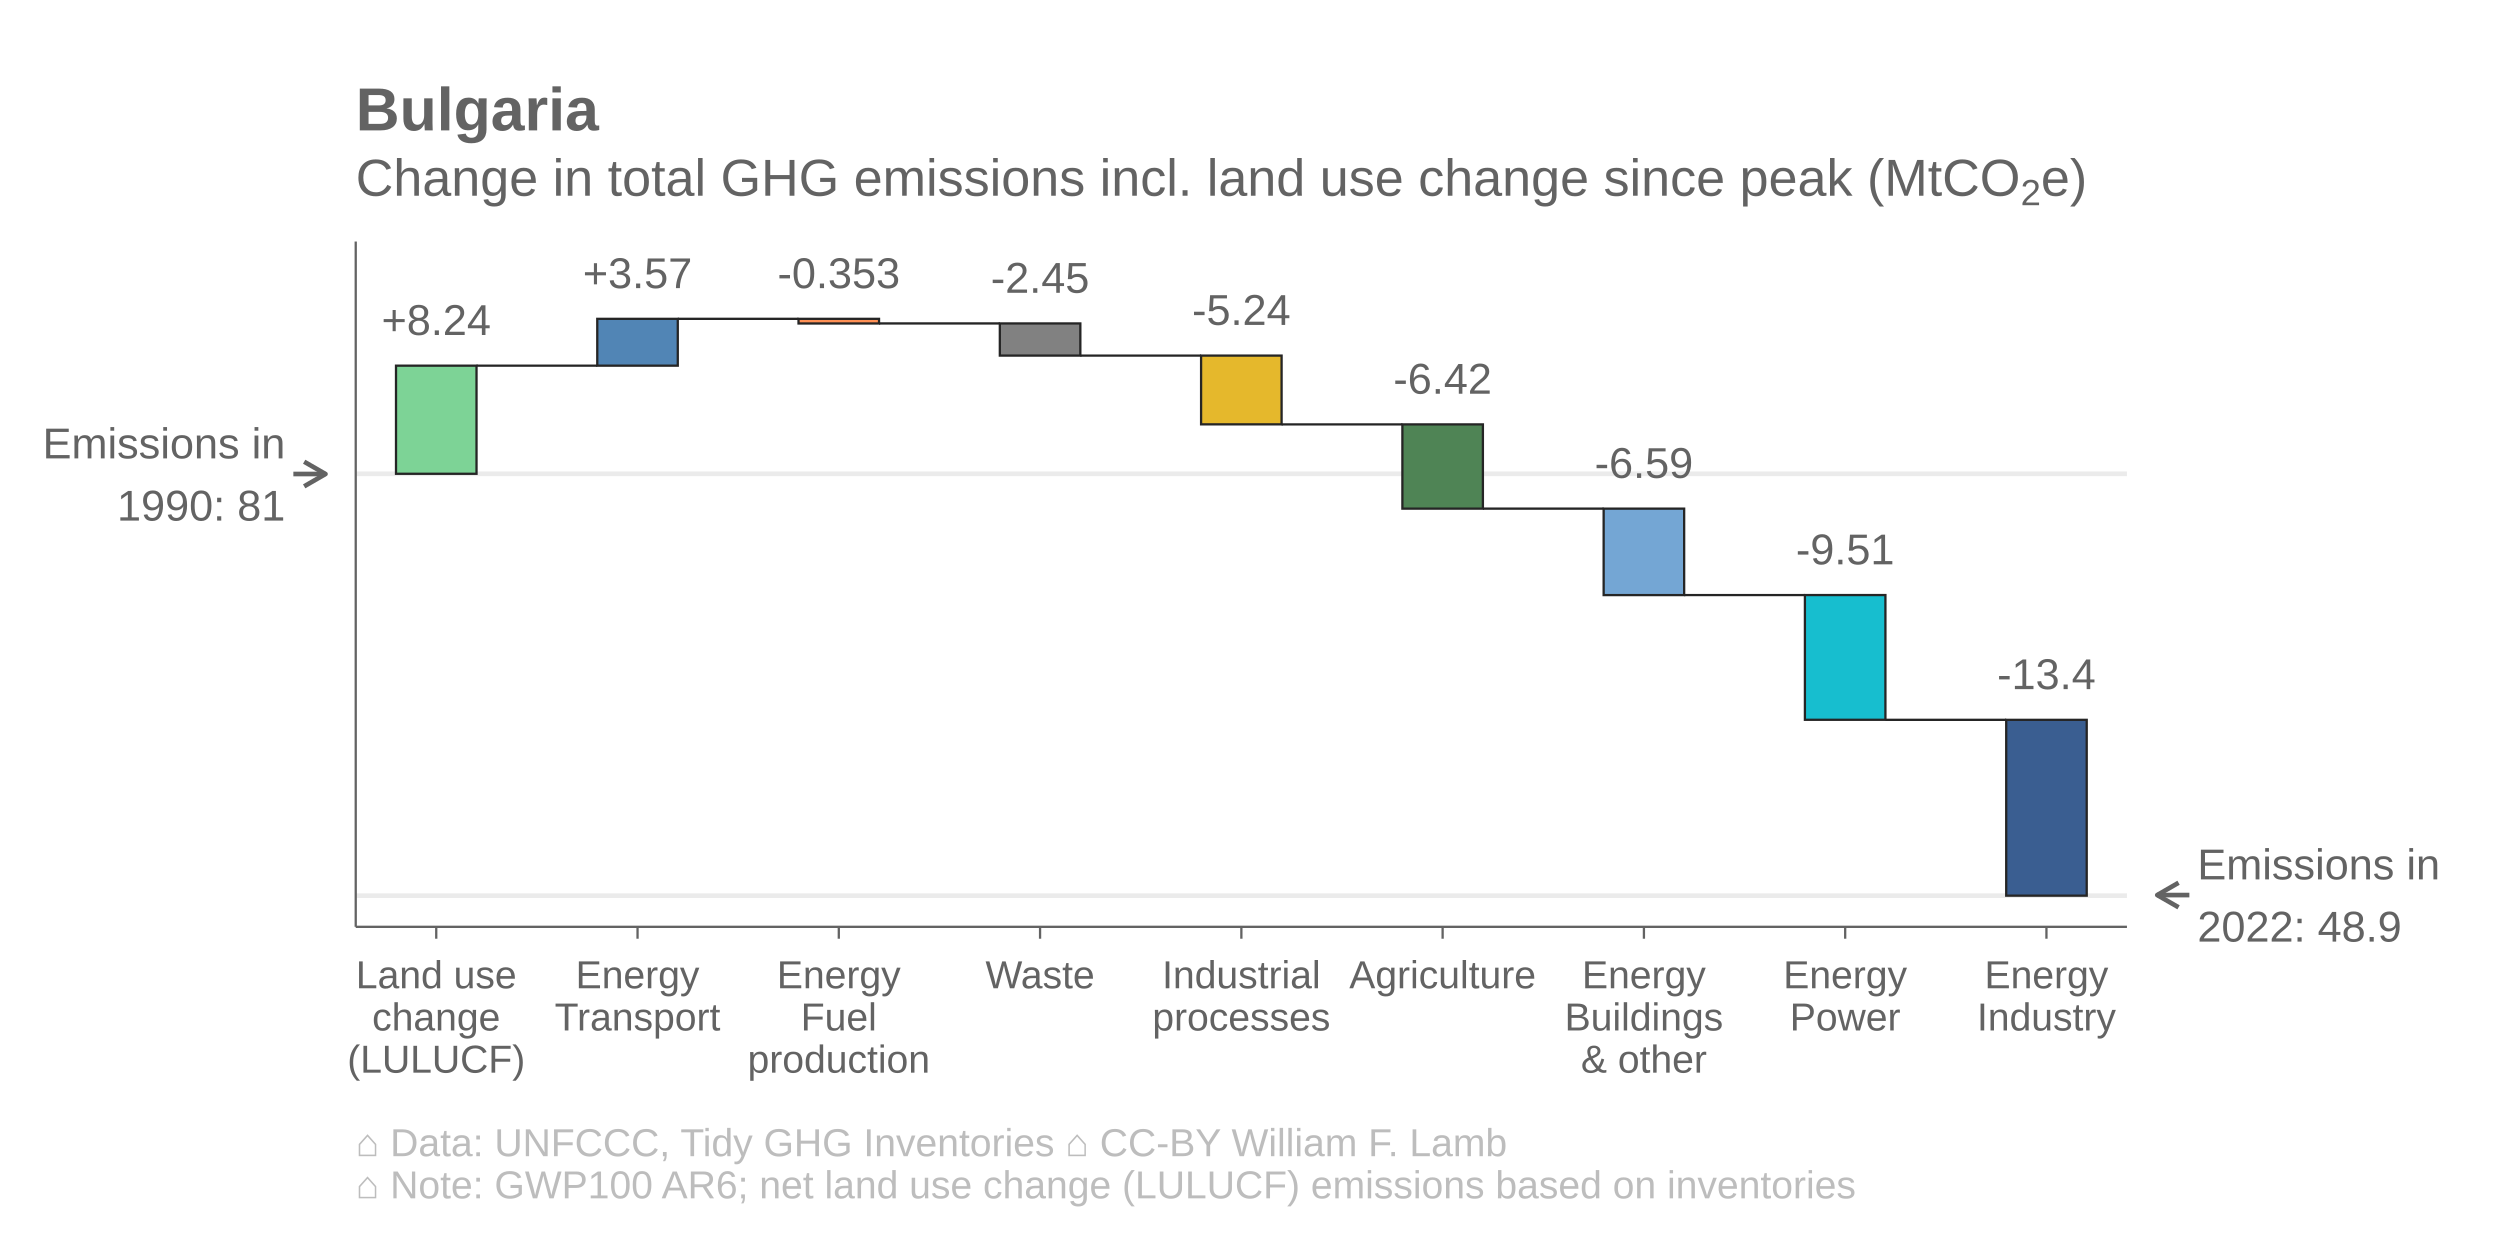
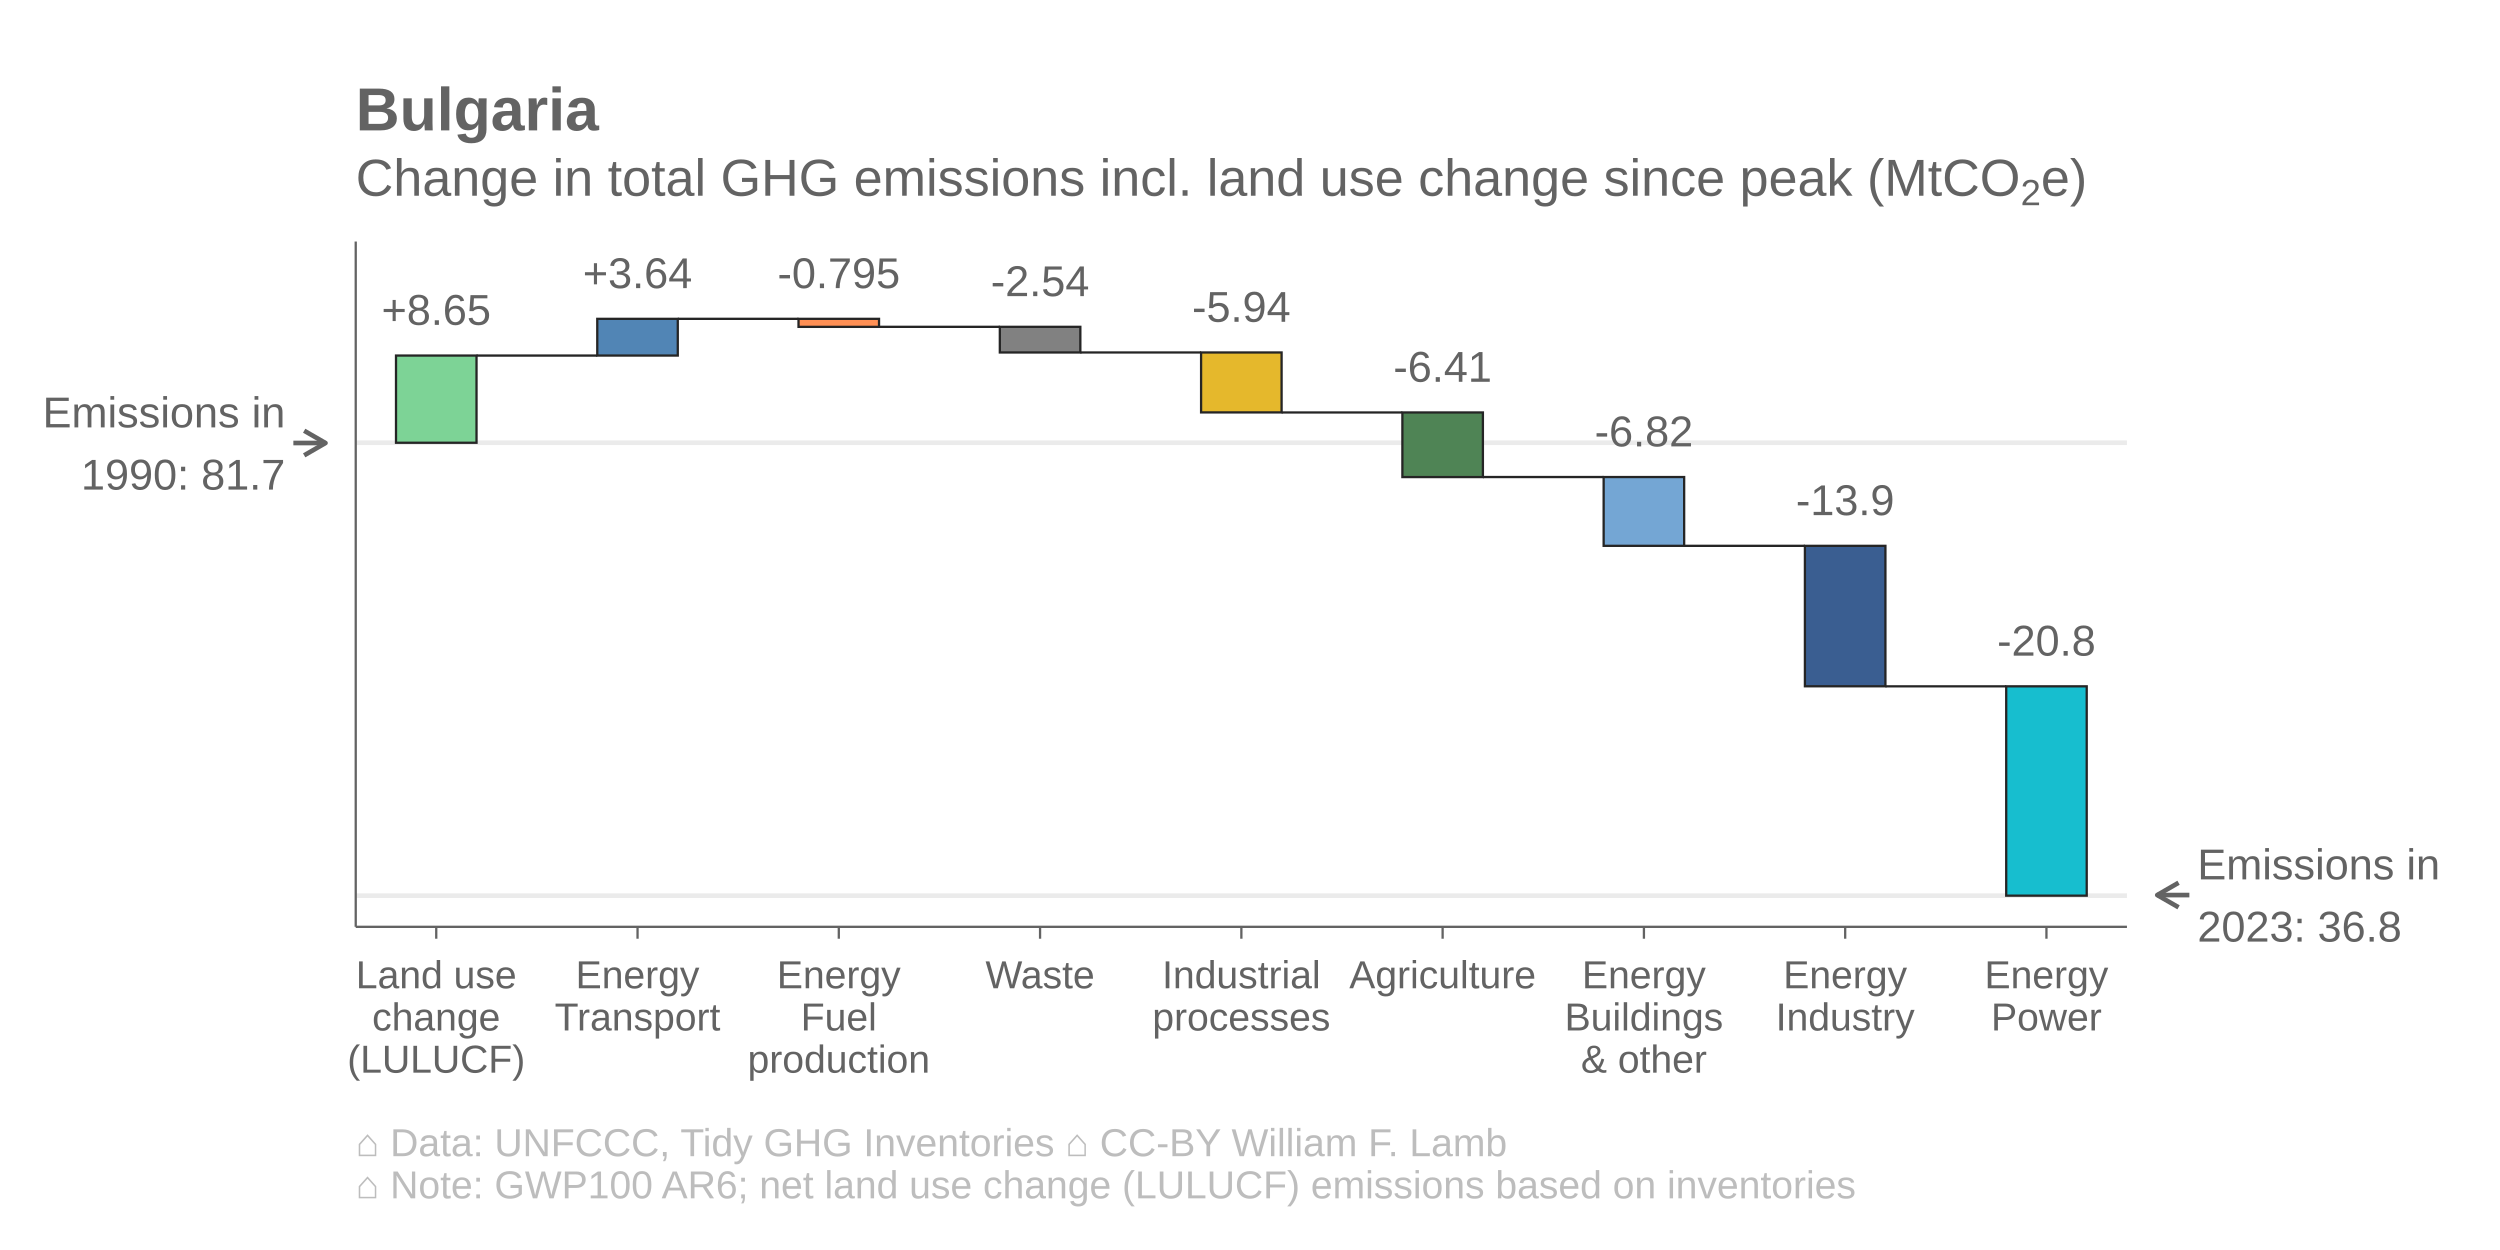
<svg xmlns="http://www.w3.org/2000/svg" class="svglite" width="576.00pt" height="288.00pt" viewBox="0 0 576.00 288.00">
  <defs>
    <style type="text/css">
    .svglite line, .svglite polyline, .svglite polygon, .svglite path, .svglite rect, .svglite circle {
      fill: none;
      stroke: #000000;
      stroke-linecap: round;
      stroke-linejoin: round;
      stroke-miterlimit: 10.00;
    }
    .svglite text {
      white-space: pre;
    }
  </style>
  </defs>
  <rect width="100%" height="100%" style="stroke: none; fill: #FFFFFF;" />
  <defs>
    <clipPath id="cpMC4wMHw1NzYuMDB8MC4wMHwyODguMDA=">
      <rect x="0.00" y="0.00" width="576.00" height="288.00" />
    </clipPath>
  </defs>
  <g clip-path="url(#cpMC4wMHw1NzYuMDB8MC4wMHwyODguMDA=)">
    <rect x="0" y="0.00" width="576.00" height="288.00" style="stroke-width: 1.07; stroke: #FFFFFF; fill: #FFFFFF;" />
  </g>
  <defs>
    <clipPath id="cpLTEuMjV8NS40OHw1LjQ4fDI4Mi41Mg==">
      <rect x="-1.25" y="5.48" width="6.73" height="277.04" />
    </clipPath>
  </defs>
  <g clip-path="url(#cpLTEuMjV8NS40OHw1LjQ4fDI4Mi41Mg==)">
    <rect x="-1.25" y="5.48" width="6.73" height="277.04" style="stroke-width: 1.07; stroke: #FFFFFF; fill: #FFFFFF;" />
  </g>
  <g clip-path="url(#cpMC4wMHw1NzYuMDB8MC4wMHwyODguMDA=)">
</g>
  <defs>
    <clipPath id="cpNzMuNzR8ODAuNDd8NS40OHwyODIuNTI=">
      <rect x="73.74" y="5.48" width="6.73" height="277.04" />
    </clipPath>
  </defs>
  <g clip-path="url(#cpNzMuNzR8ODAuNDd8NS40OHwyODIuNTI=)">
    <rect x="73.74" y="5.48" width="6.73" height="277.04" style="stroke-width: 1.07; stroke: #FFFFFF; fill: #FFFFFF;" />
  </g>
  <g clip-path="url(#cpMC4wMHw1NzYuMDB8MC4wMHwyODguMDA=)">
</g>
  <defs>
    <clipPath id="cpNDg4LjgxfDQ5NS41M3w1LjQ4fDI4Mi41Mg==">
      <rect x="488.81" y="5.48" width="6.73" height="277.04" />
    </clipPath>
  </defs>
  <g clip-path="url(#cpNDg4LjgxfDQ5NS41M3w1LjQ4fDI4Mi41Mg==)">
    <rect x="488.81" y="5.48" width="6.73" height="277.04" style="stroke-width: 1.07; stroke: #FFFFFF; fill: #FFFFFF;" />
  </g>
  <g clip-path="url(#cpMC4wMHw1NzYuMDB8MC4wMHwyODguMDA=)">
</g>
  <defs>
    <clipPath id="cpMTAuOTZ8NTY1LjA0fDU1LjY1fDIxMy41NA==">
      <rect x="10.96" y="55.65" width="554.08" height="157.89" />
    </clipPath>
  </defs>
  <g clip-path="url(#cpMTAuOTZ8NTY1LjA0fDU1LjY1fDIxMy41NA==)">
</g>
  <g clip-path="url(#cpMC4wMHw1NzYuMDB8MC4wMHwyODguMDA=)">
</g>
  <defs>
    <clipPath id="cpLTYuNzN8MTAuOTZ8NTUuNjV8MjEzLjU0">
      <rect x="-6.73" y="55.65" width="17.68" height="157.89" />
    </clipPath>
  </defs>
  <g clip-path="url(#cpLTYuNzN8MTAuOTZ8NTUuNjV8MjEzLjU0)">
</g>
  <g clip-path="url(#cpMC4wMHw1NzYuMDB8MC4wMHwyODguMDA=)">
</g>
  <defs>
    <clipPath id="cpMC4wMHw4MC40N3w1LjQ4fDI4Mi41Mg==">
      <rect x="0.00" y="5.48" width="80.47" height="277.04" />
    </clipPath>
  </defs>
  <g clip-path="url(#cpMC4wMHw4MC40N3w1LjQ4fDI4Mi41Mg==)">
    <rect x="-1.25" y="5.48" width="81.71" height="277.04" style="stroke-width: 1.07; stroke: #FFFFFF; fill: #FFFFFF;" />
  </g>
  <g clip-path="url(#cpMC4wMHw1NzYuMDB8MC4wMHwyODguMDA=)">
</g>
  <defs>
    <clipPath id="cpNzMuNzR8NDk1LjUzfDUuNDh8MjgyLjUy">
      <rect x="73.74" y="5.48" width="421.79" height="277.04" />
    </clipPath>
  </defs>
  <g clip-path="url(#cpNzMuNzR8NDk1LjUzfDUuNDh8MjgyLjUy)">
    <rect x="73.74" y="5.48" width="421.79" height="277.04" style="stroke-width: 1.07; stroke: #FFFFFF; fill: #FFFFFF;" />
  </g>
  <g clip-path="url(#cpMC4wMHw1NzYuMDB8MC4wMHwyODguMDA=)">
</g>
  <defs>
    <clipPath id="cpNDg4LjgxfDU3MC41Mnw1LjQ4fDI4Mi41Mg==">
      <rect x="488.81" y="5.48" width="81.71" height="277.04" />
    </clipPath>
  </defs>
  <g clip-path="url(#cpNDg4LjgxfDU3MC41Mnw1LjQ4fDI4Mi41Mg==)">
    <rect x="488.81" y="5.48" width="81.71" height="277.04" style="stroke-width: 1.07; stroke: #FFFFFF; fill: #FFFFFF;" />
  </g>
  <g clip-path="url(#cpMC4wMHw1NzYuMDB8MC4wMHwyODguMDA=)">
-     <text x="65.73" y="105.61" text-anchor="end" style="font-size: 9.96px;fill: #636363; font-family: &quot;Arial&quot;;" textLength="55.86px" lengthAdjust="spacingAndGlyphs">Emissions in</text>
-     <text x="65.73" y="119.95" text-anchor="end" style="font-size: 9.96px;fill: #636363; font-family: &quot;Arial&quot;;" textLength="38.75px" lengthAdjust="spacingAndGlyphs">1990: 81</text>
-     <line x1="67.59" y1="109.21" x2="74.99" y2="109.21" style="stroke-width: 1.07; stroke: #636363; stroke-linecap: butt;" />
-     <polyline points="70.08,112.05 74.99,109.21 70.08,106.38 " style="stroke-width: 1.07; stroke: #636363; stroke-linecap: butt;" />
+     <text x="65.73" y="98.47" text-anchor="end" style="font-size: 9.96px;fill: #636363; font-family: &quot;Arial&quot;;" textLength="55.86px" lengthAdjust="spacingAndGlyphs">Emissions in</text>
+     <text x="65.73" y="112.81" text-anchor="end" style="font-size: 9.96px;fill: #636363; font-family: &quot;Arial&quot;;" textLength="47.05px" lengthAdjust="spacingAndGlyphs">1990: 81.7</text>
+     <line x1="67.59" y1="102.07" x2="74.99" y2="102.07" style="stroke-width: 1.07; stroke: #636363; stroke-linecap: butt;" />
+     <polyline points="70.08,104.91 74.99,102.07 70.08,99.24 " style="stroke-width: 1.07; stroke: #636363; stroke-linecap: butt;" />
  </g>
  <defs>
    <clipPath id="cpNjguMjZ8ODUuOTV8NTUuNjV8MjEzLjU0">
      <rect x="68.26" y="55.65" width="17.68" height="157.89" />
    </clipPath>
  </defs>
  <g clip-path="url(#cpNjguMjZ8ODUuOTV8NTUuNjV8MjEzLjU0)">
</g>
  <g clip-path="url(#cpMC4wMHw1NzYuMDB8MC4wMHwyODguMDA=)">
-     <polyline points="81.96,109.16 490.05,109.16 " style="stroke-width: 1.07; stroke: #EBEBEB; stroke-linecap: butt;" />
+     <polyline points="81.96,102.01 490.05,102.01 " style="stroke-width: 1.07; stroke: #EBEBEB; stroke-linecap: butt;" />
    <polyline points="81.96,206.36 490.05,206.36 " style="stroke-width: 1.07; stroke: #EBEBEB; stroke-linecap: butt;" />
-     <rect x="91.24" y="84.25" width="18.55" height="24.91" style="stroke-width: 0.53; stroke: #252525; stroke-linecap: butt; stroke-linejoin: miter; fill: #7DD396;" />
-     <rect x="137.61" y="73.46" width="18.55" height="10.79" style="stroke-width: 0.53; stroke: #252525; stroke-linecap: butt; stroke-linejoin: miter; fill: #5185B5;" />
-     <rect x="183.98" y="73.46" width="18.55" height="1.07" style="stroke-width: 0.53; stroke: #252525; stroke-linecap: butt; stroke-linejoin: miter; fill: #FF9055;" />
-     <rect x="230.36" y="74.52" width="18.55" height="7.41" style="stroke-width: 0.53; stroke: #252525; stroke-linecap: butt; stroke-linejoin: miter; fill: #818181;" />
-     <rect x="276.73" y="81.93" width="18.55" height="15.84" style="stroke-width: 0.53; stroke: #252525; stroke-linecap: butt; stroke-linejoin: miter; fill: #E5B82C;" />
-     <rect x="323.11" y="97.78" width="18.55" height="19.41" style="stroke-width: 0.53; stroke: #252525; stroke-linecap: butt; stroke-linejoin: miter; fill: #4F8455;" />
-     <rect x="369.48" y="117.19" width="18.55" height="19.92" style="stroke-width: 0.53; stroke: #252525; stroke-linecap: butt; stroke-linejoin: miter; fill: #74A6D4;" />
-     <rect x="415.85" y="137.10" width="18.55" height="28.74" style="stroke-width: 0.53; stroke: #252525; stroke-linecap: butt; stroke-linejoin: miter; fill: #17BECF;" />
-     <rect x="462.23" y="165.85" width="18.55" height="40.51" style="stroke-width: 0.53; stroke: #252525; stroke-linecap: butt; stroke-linejoin: miter; fill: #3A5E91;" />
-     <line x1="109.79" y1="84.25" x2="137.61" y2="84.25" style="stroke-width: 0.53; stroke: #252525; stroke-linecap: butt;" />
+     <rect x="91.24" y="81.92" width="18.55" height="20.09" style="stroke-width: 0.53; stroke: #252525; stroke-linecap: butt; stroke-linejoin: miter; fill: #7DD396;" />
+     <rect x="137.61" y="73.46" width="18.55" height="8.46" style="stroke-width: 0.53; stroke: #252525; stroke-linecap: butt; stroke-linejoin: miter; fill: #5185B5;" />
+     <rect x="183.98" y="73.46" width="18.55" height="1.85" style="stroke-width: 0.53; stroke: #252525; stroke-linecap: butt; stroke-linejoin: miter; fill: #FF9055;" />
+     <rect x="230.36" y="75.30" width="18.55" height="5.91" style="stroke-width: 0.53; stroke: #252525; stroke-linecap: butt; stroke-linejoin: miter; fill: #818181;" />
+     <rect x="276.73" y="81.21" width="18.55" height="13.81" style="stroke-width: 0.53; stroke: #252525; stroke-linecap: butt; stroke-linejoin: miter; fill: #E5B82C;" />
+     <rect x="323.11" y="95.03" width="18.55" height="14.89" style="stroke-width: 0.53; stroke: #252525; stroke-linecap: butt; stroke-linejoin: miter; fill: #4F8455;" />
+     <rect x="369.48" y="109.91" width="18.55" height="15.85" style="stroke-width: 0.53; stroke: #252525; stroke-linecap: butt; stroke-linejoin: miter; fill: #74A6D4;" />
+     <rect x="415.85" y="125.76" width="18.55" height="32.36" style="stroke-width: 0.53; stroke: #252525; stroke-linecap: butt; stroke-linejoin: miter; fill: #3A5E91;" />
+     <rect x="462.23" y="158.13" width="18.55" height="48.23" style="stroke-width: 0.53; stroke: #252525; stroke-linecap: butt; stroke-linejoin: miter; fill: #17BECF;" />
+     <line x1="109.79" y1="81.92" x2="137.61" y2="81.92" style="stroke-width: 0.53; stroke: #252525; stroke-linecap: butt;" />
    <line x1="156.16" y1="73.46" x2="183.98" y2="73.46" style="stroke-width: 0.53; stroke: #252525; stroke-linecap: butt;" />
-     <line x1="202.53" y1="74.52" x2="230.36" y2="74.52" style="stroke-width: 0.53; stroke: #252525; stroke-linecap: butt;" />
-     <line x1="248.91" y1="81.93" x2="276.73" y2="81.93" style="stroke-width: 0.53; stroke: #252525; stroke-linecap: butt;" />
-     <line x1="295.28" y1="97.78" x2="323.11" y2="97.78" style="stroke-width: 0.53; stroke: #252525; stroke-linecap: butt;" />
-     <line x1="341.66" y1="117.19" x2="369.48" y2="117.19" style="stroke-width: 0.53; stroke: #252525; stroke-linecap: butt;" />
-     <line x1="388.03" y1="137.10" x2="415.85" y2="137.10" style="stroke-width: 0.53; stroke: #252525; stroke-linecap: butt;" />
-     <line x1="434.40" y1="165.85" x2="462.23" y2="165.85" style="stroke-width: 0.53; stroke: #252525; stroke-linecap: butt;" />
-     <text x="100.51" y="77.18" text-anchor="middle" style="font-size: 9.96px;fill: #636363; font-family: &quot;Arial&quot;;" textLength="25.19px" lengthAdjust="spacingAndGlyphs">+8.24</text>
-     <text x="146.89" y="66.39" text-anchor="middle" style="font-size: 9.96px;fill: #636363; font-family: &quot;Arial&quot;;" textLength="25.19px" lengthAdjust="spacingAndGlyphs">+3.57</text>
-     <text x="193.26" y="66.39" text-anchor="middle" style="font-size: 9.96px;fill: #636363; font-family: &quot;Arial&quot;;" textLength="28.22px" lengthAdjust="spacingAndGlyphs">-0.353</text>
-     <text x="239.63" y="67.46" text-anchor="middle" style="font-size: 9.96px;fill: #636363; font-family: &quot;Arial&quot;;" textLength="22.69px" lengthAdjust="spacingAndGlyphs">-2.45</text>
-     <text x="286.01" y="74.86" text-anchor="middle" style="font-size: 9.96px;fill: #636363; font-family: &quot;Arial&quot;;" textLength="22.69px" lengthAdjust="spacingAndGlyphs">-5.24</text>
-     <text x="332.38" y="90.71" text-anchor="middle" style="font-size: 9.96px;fill: #636363; font-family: &quot;Arial&quot;;" textLength="22.69px" lengthAdjust="spacingAndGlyphs">-6.42</text>
-     <text x="378.76" y="110.12" text-anchor="middle" style="font-size: 9.96px;fill: #636363; font-family: &quot;Arial&quot;;" textLength="22.69px" lengthAdjust="spacingAndGlyphs">-6.59</text>
-     <text x="425.13" y="130.03" text-anchor="middle" style="font-size: 9.96px;fill: #636363; font-family: &quot;Arial&quot;;" textLength="22.69px" lengthAdjust="spacingAndGlyphs">-9.51</text>
-     <text x="471.50" y="158.78" text-anchor="middle" style="font-size: 9.96px;fill: #636363; font-family: &quot;Arial&quot;;" textLength="22.69px" lengthAdjust="spacingAndGlyphs">-13.4</text>
+     <line x1="202.53" y1="75.30" x2="230.36" y2="75.30" style="stroke-width: 0.53; stroke: #252525; stroke-linecap: butt;" />
+     <line x1="248.91" y1="81.21" x2="276.73" y2="81.21" style="stroke-width: 0.53; stroke: #252525; stroke-linecap: butt;" />
+     <line x1="295.28" y1="95.03" x2="323.11" y2="95.03" style="stroke-width: 0.53; stroke: #252525; stroke-linecap: butt;" />
+     <line x1="341.66" y1="109.91" x2="369.48" y2="109.91" style="stroke-width: 0.53; stroke: #252525; stroke-linecap: butt;" />
+     <line x1="388.03" y1="125.76" x2="415.85" y2="125.76" style="stroke-width: 0.53; stroke: #252525; stroke-linecap: butt;" />
+     <line x1="434.40" y1="158.13" x2="462.23" y2="158.13" style="stroke-width: 0.53; stroke: #252525; stroke-linecap: butt;" />
+     <text x="100.51" y="74.85" text-anchor="middle" style="font-size: 9.96px;fill: #636363; font-family: &quot;Arial&quot;;" textLength="25.19px" lengthAdjust="spacingAndGlyphs">+8.65</text>
+     <text x="146.89" y="66.39" text-anchor="middle" style="font-size: 9.96px;fill: #636363; font-family: &quot;Arial&quot;;" textLength="25.19px" lengthAdjust="spacingAndGlyphs">+3.64</text>
+     <text x="193.26" y="66.39" text-anchor="middle" style="font-size: 9.96px;fill: #636363; font-family: &quot;Arial&quot;;" textLength="28.22px" lengthAdjust="spacingAndGlyphs">-0.795</text>
+     <text x="239.63" y="68.23" text-anchor="middle" style="font-size: 9.96px;fill: #636363; font-family: &quot;Arial&quot;;" textLength="22.69px" lengthAdjust="spacingAndGlyphs">-2.54</text>
+     <text x="286.01" y="74.15" text-anchor="middle" style="font-size: 9.96px;fill: #636363; font-family: &quot;Arial&quot;;" textLength="22.69px" lengthAdjust="spacingAndGlyphs">-5.94</text>
+     <text x="332.38" y="87.96" text-anchor="middle" style="font-size: 9.96px;fill: #636363; font-family: &quot;Arial&quot;;" textLength="22.69px" lengthAdjust="spacingAndGlyphs">-6.41</text>
+     <text x="378.76" y="102.85" text-anchor="middle" style="font-size: 9.96px;fill: #636363; font-family: &quot;Arial&quot;;" textLength="22.69px" lengthAdjust="spacingAndGlyphs">-6.82</text>
+     <text x="425.13" y="118.69" text-anchor="middle" style="font-size: 9.96px;fill: #636363; font-family: &quot;Arial&quot;;" textLength="22.69px" lengthAdjust="spacingAndGlyphs">-13.9</text>
+     <text x="471.50" y="151.06" text-anchor="middle" style="font-size: 9.96px;fill: #636363; font-family: &quot;Arial&quot;;" textLength="22.69px" lengthAdjust="spacingAndGlyphs">-20.8</text>
    <polyline points="81.96,213.54 81.96,55.65 " style="stroke-width: 0.53; stroke: #636363; stroke-linecap: butt;" />
    <polyline points="81.96,213.54 490.05,213.54 " style="stroke-width: 0.53; stroke: #636363; stroke-linecap: butt;" />
    <polyline points="100.51,216.28 100.51,213.54 " style="stroke-width: 0.53; stroke: #636363; stroke-linecap: butt;" />
    <polyline points="146.89,216.28 146.89,213.54 " style="stroke-width: 0.53; stroke: #636363; stroke-linecap: butt;" />
    <polyline points="193.26,216.28 193.26,213.54 " style="stroke-width: 0.53; stroke: #636363; stroke-linecap: butt;" />
    <polyline points="239.63,216.28 239.63,213.54 " style="stroke-width: 0.53; stroke: #636363; stroke-linecap: butt;" />
    <polyline points="286.01,216.28 286.01,213.54 " style="stroke-width: 0.53; stroke: #636363; stroke-linecap: butt;" />
    <polyline points="332.38,216.28 332.38,213.54 " style="stroke-width: 0.53; stroke: #636363; stroke-linecap: butt;" />
    <polyline points="378.76,216.28 378.76,213.54 " style="stroke-width: 0.53; stroke: #636363; stroke-linecap: butt;" />
    <polyline points="425.13,216.28 425.13,213.54 " style="stroke-width: 0.53; stroke: #636363; stroke-linecap: butt;" />
    <polyline points="471.50,216.28 471.50,213.54 " style="stroke-width: 0.53; stroke: #636363; stroke-linecap: butt;" />
    <text x="100.51" y="227.70" text-anchor="middle" style="font-size: 9.00px;fill: #636363; font-family: &quot;Arial&quot;;" textLength="37.02px" lengthAdjust="spacingAndGlyphs">Land use</text>
    <text x="100.51" y="237.42" text-anchor="middle" style="font-size: 9.00px;fill: #636363; font-family: &quot;Arial&quot;;" textLength="29.52px" lengthAdjust="spacingAndGlyphs">change</text>
    <text x="100.51" y="247.14" text-anchor="middle" style="font-size: 9.00px;fill: #636363; font-family: &quot;Arial&quot;;" textLength="41.00px" lengthAdjust="spacingAndGlyphs">(LULUCF)</text>
    <text x="146.89" y="227.70" text-anchor="middle" style="font-size: 9.00px;fill: #636363; font-family: &quot;Arial&quot;;" textLength="28.51px" lengthAdjust="spacingAndGlyphs">Energy</text>
    <text x="146.89" y="237.42" text-anchor="middle" style="font-size: 9.00px;fill: #636363; font-family: &quot;Arial&quot;;" textLength="38.17px" lengthAdjust="spacingAndGlyphs">Transport</text>
    <text x="193.26" y="227.70" text-anchor="middle" style="font-size: 9.00px;fill: #636363; font-family: &quot;Arial&quot;;" textLength="28.51px" lengthAdjust="spacingAndGlyphs">Energy</text>
    <text x="193.26" y="237.42" text-anchor="middle" style="font-size: 9.00px;fill: #636363; font-family: &quot;Arial&quot;;" textLength="17.51px" lengthAdjust="spacingAndGlyphs">Fuel</text>
    <text x="193.26" y="247.14" text-anchor="middle" style="font-size: 9.00px;fill: #636363; font-family: &quot;Arial&quot;;" textLength="42.02px" lengthAdjust="spacingAndGlyphs">production</text>
    <text x="239.63" y="227.70" text-anchor="middle" style="font-size: 9.00px;fill: #636363; font-family: &quot;Arial&quot;;" textLength="25.17px" lengthAdjust="spacingAndGlyphs">Waste</text>
    <text x="286.01" y="227.70" text-anchor="middle" style="font-size: 9.00px;fill: #636363; font-family: &quot;Arial&quot;;" textLength="36.51px" lengthAdjust="spacingAndGlyphs">Industrial</text>
    <text x="286.01" y="237.42" text-anchor="middle" style="font-size: 9.00px;fill: #636363; font-family: &quot;Arial&quot;;" textLength="41.01px" lengthAdjust="spacingAndGlyphs">processes</text>
    <text x="332.38" y="227.70" text-anchor="middle" style="font-size: 9.00px;fill: #636363; font-family: &quot;Arial&quot;;" textLength="43.01px" lengthAdjust="spacingAndGlyphs">Agriculture</text>
    <text x="378.76" y="227.70" text-anchor="middle" style="font-size: 9.00px;fill: #636363; font-family: &quot;Arial&quot;;" textLength="28.51px" lengthAdjust="spacingAndGlyphs">Energy</text>
    <text x="378.76" y="237.42" text-anchor="middle" style="font-size: 9.00px;fill: #636363; font-family: &quot;Arial&quot;;" textLength="36.53px" lengthAdjust="spacingAndGlyphs">Buildings</text>
    <text x="378.76" y="247.14" text-anchor="middle" style="font-size: 9.00px;fill: #636363; font-family: &quot;Arial&quot;;" textLength="29.01px" lengthAdjust="spacingAndGlyphs">&amp; other</text>
    <text x="425.13" y="227.70" text-anchor="middle" style="font-size: 9.00px;fill: #636363; font-family: &quot;Arial&quot;;" textLength="28.51px" lengthAdjust="spacingAndGlyphs">Energy</text>
-     <text x="425.13" y="237.42" text-anchor="middle" style="font-size: 9.00px;fill: #636363; font-family: &quot;Arial&quot;;" textLength="25.51px" lengthAdjust="spacingAndGlyphs">Power</text>
+     <text x="425.13" y="237.42" text-anchor="middle" style="font-size: 9.00px;fill: #636363; font-family: &quot;Arial&quot;;" textLength="32.00px" lengthAdjust="spacingAndGlyphs">Industry</text>
    <text x="471.50" y="227.70" text-anchor="middle" style="font-size: 9.00px;fill: #636363; font-family: &quot;Arial&quot;;" textLength="28.51px" lengthAdjust="spacingAndGlyphs">Energy</text>
-     <text x="471.50" y="237.42" text-anchor="middle" style="font-size: 9.00px;fill: #636363; font-family: &quot;Arial&quot;;" textLength="32.00px" lengthAdjust="spacingAndGlyphs">Industry</text>
+     <text x="471.50" y="237.42" text-anchor="middle" style="font-size: 9.00px;fill: #636363; font-family: &quot;Arial&quot;;" textLength="25.51px" lengthAdjust="spacingAndGlyphs">Power</text>
    <text x="81.96" y="45.10" style="font-size: 12.00px;fill: #636363; font-family: &quot;Arial&quot;;" textLength="383.59px" lengthAdjust="spacingAndGlyphs">Change in total GHG emissions incl. land use change since peak (MtCO</text>
    <text x="465.55" y="47.28" style="font-size: 8.40px;fill: #636363; font-family: &quot;Arial&quot;;" textLength="4.67px" lengthAdjust="spacingAndGlyphs">2</text>
    <text x="470.22" y="45.10" style="font-size: 12.00px;fill: #636363; font-family: &quot;Arial&quot;;" textLength="10.67px" lengthAdjust="spacingAndGlyphs">e)</text>
    <text x="81.96" y="30.04" style="font-size: 14.00px; font-weight: bold;fill: #636363; font-family: &quot;Arial&quot;;" textLength="55.99px" lengthAdjust="spacingAndGlyphs">Bulgaria</text>
    <text x="81.96" y="266.38" style="font-size: 9.00px;fill: #BDBDBD; font-family: &quot;Arial&quot;;" textLength="275.23px" lengthAdjust="spacingAndGlyphs">⌂ Data: UNFCCC, Tidy GHG Inventories   ⌂ CC-BY William F. Lamb  </text>
    <text x="81.96" y="276.10" style="font-size: 9.00px;fill: #BDBDBD; font-family: &quot;Arial&quot;;" textLength="345.55px" lengthAdjust="spacingAndGlyphs">⌂ Note: GWP100 AR6; net land use change (LULUCF) emissions based on inventories</text>
  </g>
  <defs>
    <clipPath id="cpNDgzLjMzfDUwMS4wMXw1NS42NXwyMTMuNTQ=">
      <rect x="483.33" y="55.65" width="17.68" height="157.89" />
    </clipPath>
  </defs>
  <g clip-path="url(#cpNDgzLjMzfDUwMS4wMXw1NS42NXwyMTMuNTQ=)">
</g>
  <g clip-path="url(#cpMC4wMHw1NzYuMDB8MC4wMHwyODguMDA=)">
    <text x="506.28" y="202.61" style="font-size: 9.96px;fill: #636363; font-family: &quot;Arial&quot;;" textLength="55.86px" lengthAdjust="spacingAndGlyphs">Emissions in</text>
-     <text x="506.28" y="216.95" style="font-size: 9.96px;fill: #636363; font-family: &quot;Arial&quot;;" textLength="47.05px" lengthAdjust="spacingAndGlyphs">2022: 48.9</text>
+     <text x="506.28" y="216.95" style="font-size: 9.96px;fill: #636363; font-family: &quot;Arial&quot;;" textLength="47.05px" lengthAdjust="spacingAndGlyphs">2023: 36.8</text>
    <line x1="504.43" y1="206.22" x2="497.03" y2="206.22" style="stroke-width: 1.07; stroke: #636363; stroke-linecap: butt;" />
    <polyline points="501.94,203.38 497.03,206.22 501.94,209.05 " style="stroke-width: 1.07; stroke: #636363; stroke-linecap: butt;" />
  </g>
</svg>
